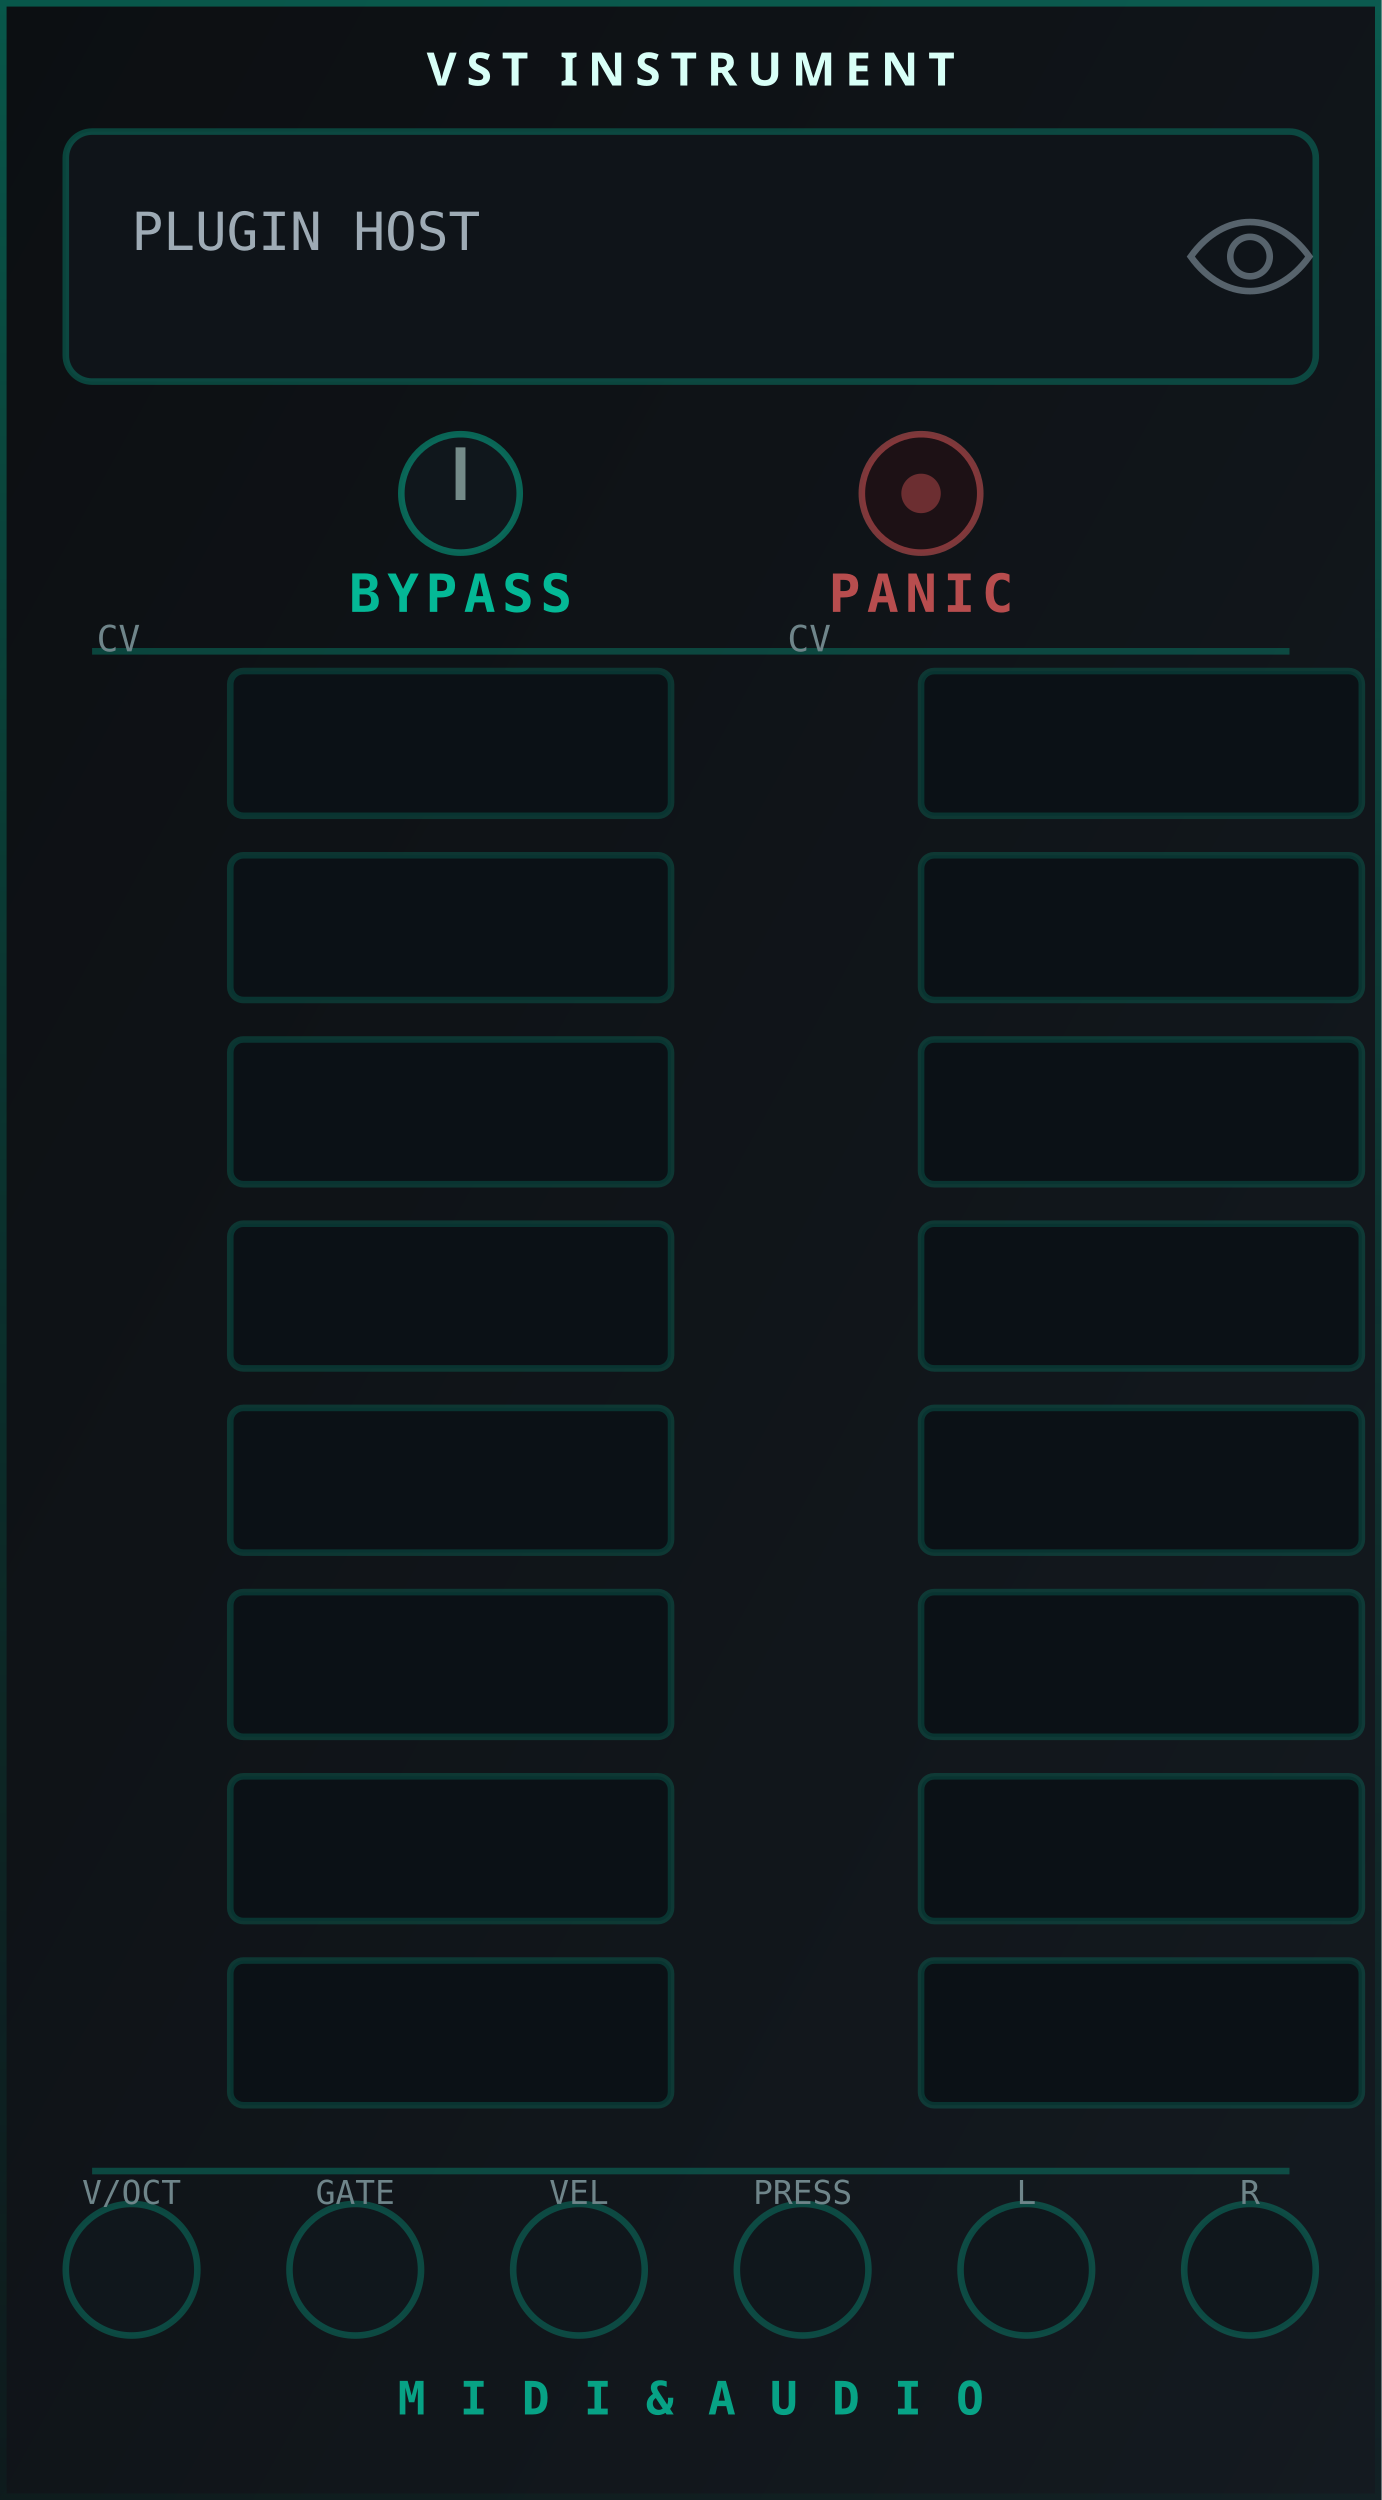
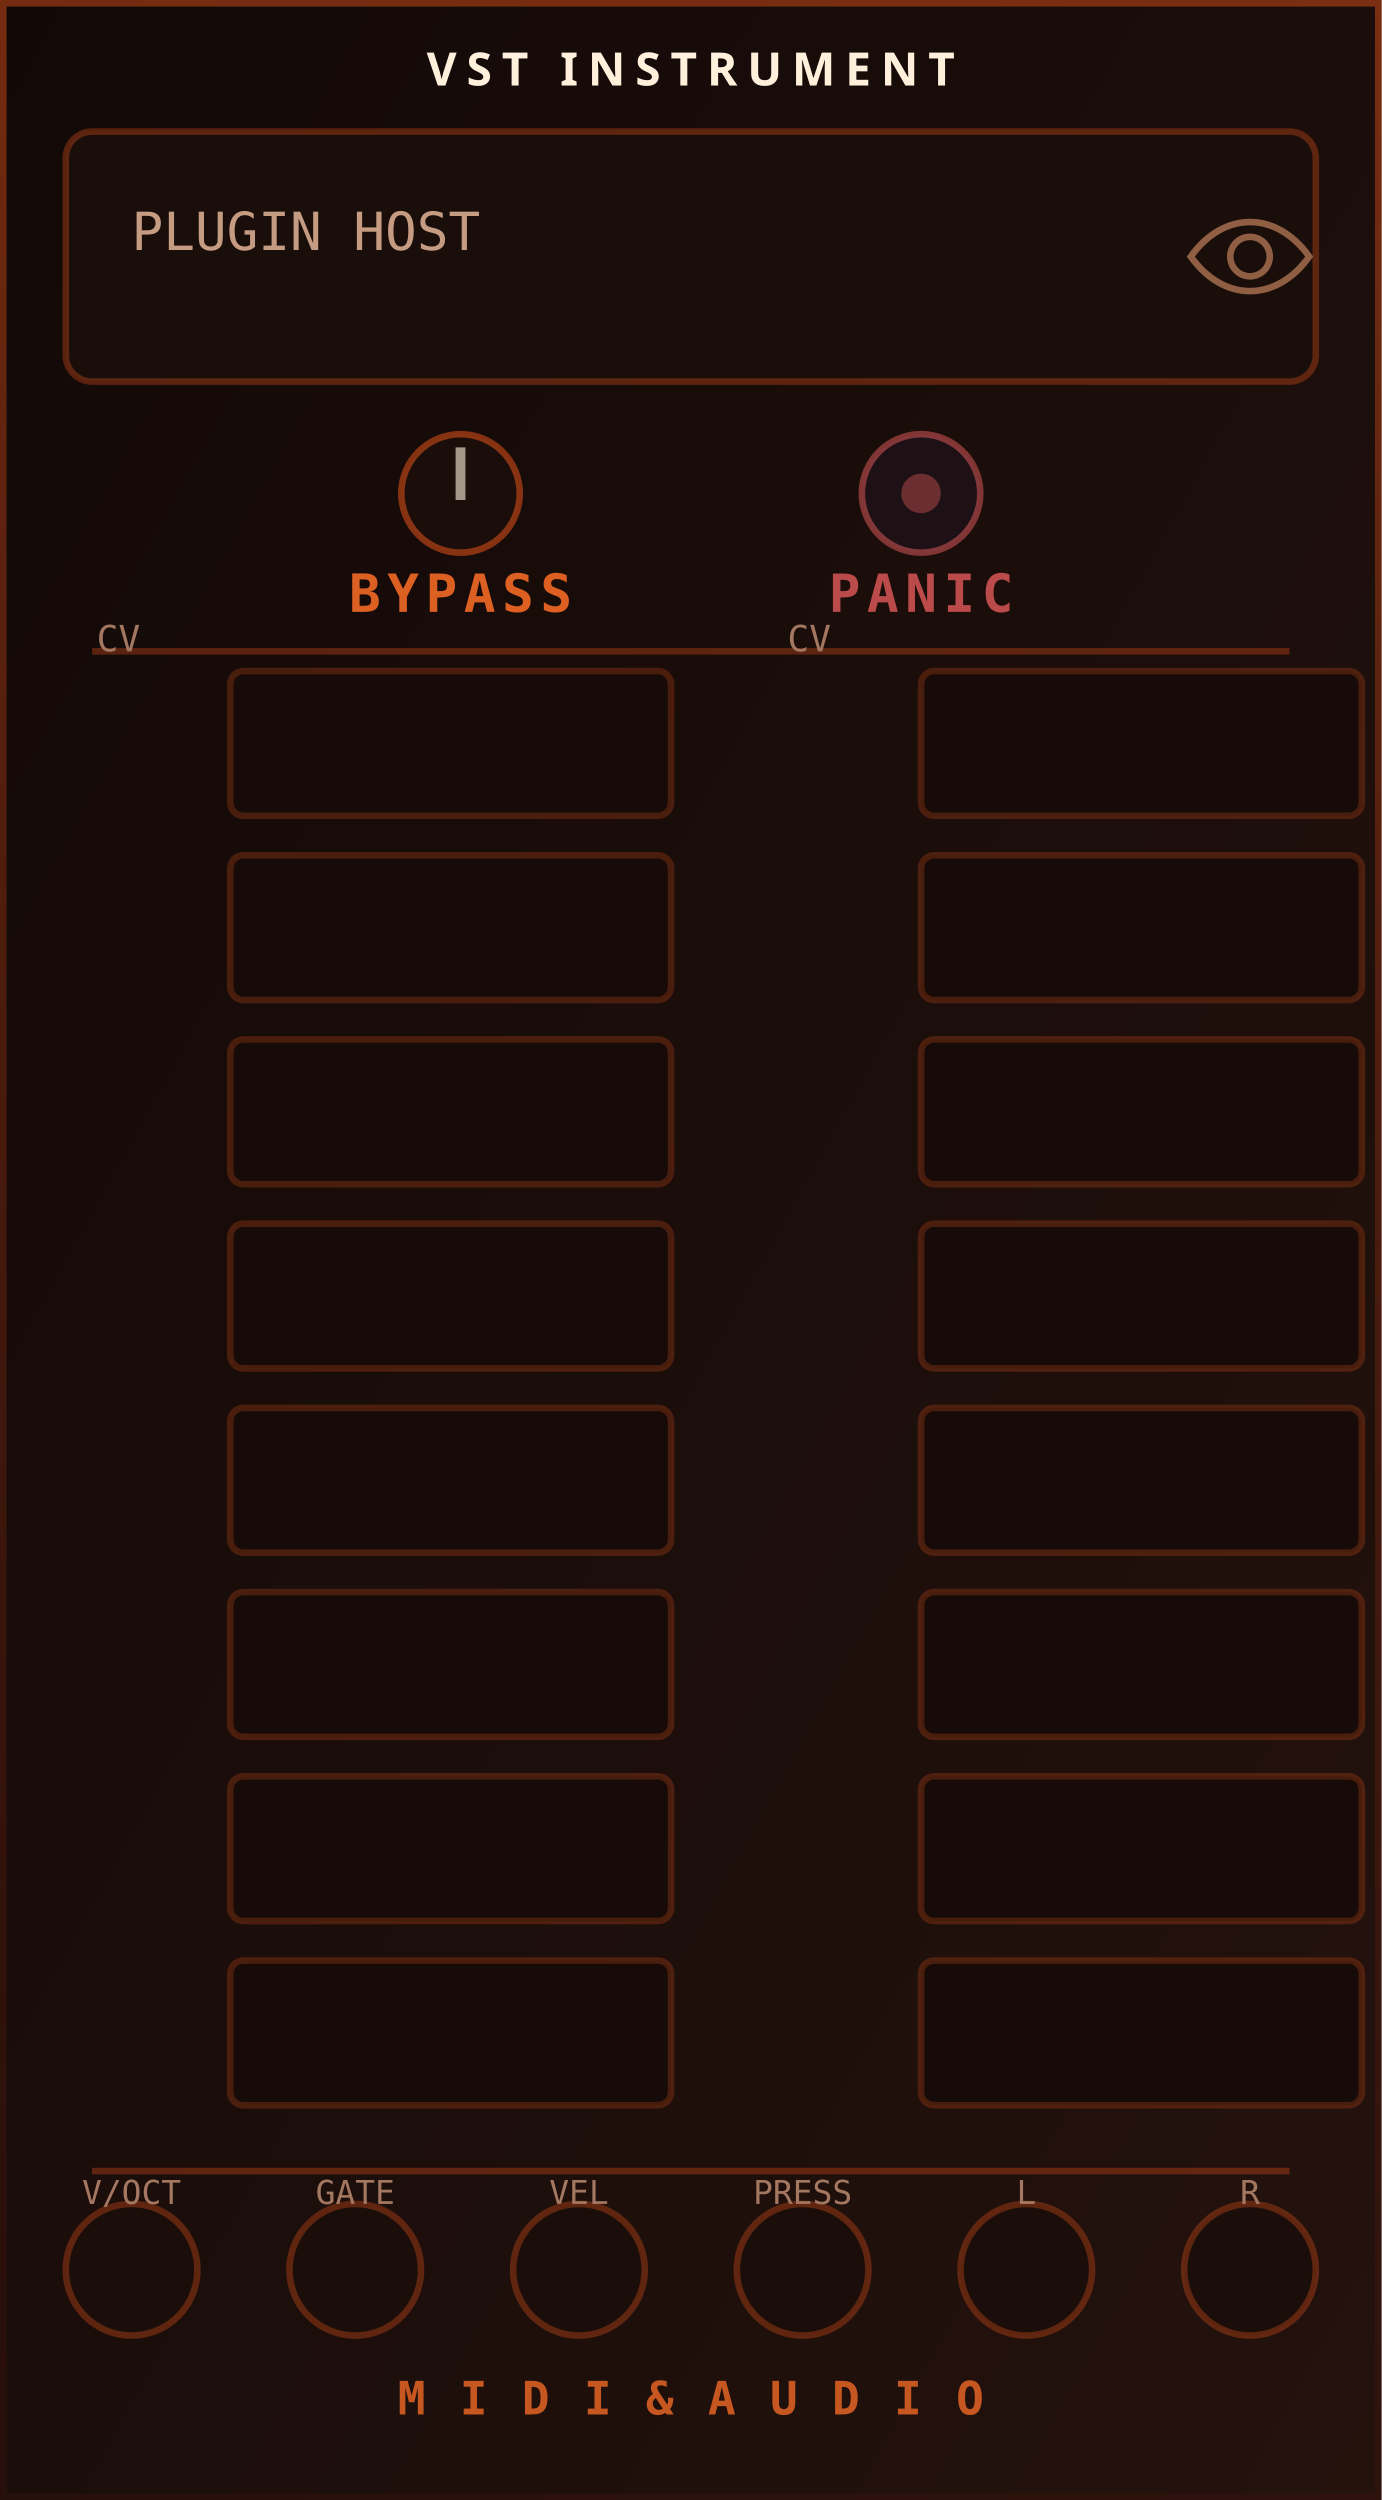
<svg xmlns="http://www.w3.org/2000/svg" width="210" height="380" viewBox="0 0 210 380">
  <defs>
    <linearGradient id="bgGrad" x1="0%" y1="0%" x2="100%" y2="100%">
-       <stop offset="0%" stop-color="#0c0f12" />
-       <stop offset="100%" stop-color="#141a20" />
+       <stop offset="0%" stop-color="#120907" />
+       <stop offset="100%" stop-color="#24120d" />
    </linearGradient>
    <linearGradient id="borderGrad" x1="0%" y1="0%" x2="0%" y2="100%">
-       <stop offset="0%" stop-color="#00ffcc" stop-opacity="0.3" />
-       <stop offset="100%" stop-color="#005544" stop-opacity="0.1" />
+       <stop offset="0%" stop-color="#ff5c1c" stop-opacity="0.42" />
+       <stop offset="100%" stop-color="#6e180b" stop-opacity="0.14" />
    </linearGradient>
  </defs>
  <rect width="210" height="380" rx="0" fill="url(#bgGrad)" />
  <rect x="0.5" y="0.5" width="209" height="379" rx="0" fill="none" stroke="url(#borderGrad)" stroke-width="1" />
-   <text x="105" y="13" font-family="sans-serif" font-size="7" font-weight="bold" fill="#d8fff7" text-anchor="middle" letter-spacing="1.5">VST INSTRUMENT</text>
-   <rect x="10" y="20" width="190" height="38" rx="4" fill="#0f1419" stroke="#00ffcc" stroke-opacity=".22" />
-   <text x="20" y="38" font-family="monospace" font-size="8" fill="#9eabb5">PLUGIN HOST</text>
-   <path d="M181 39 C186 32,194 32,199 39 C194 46,186 46,181 39 Z" fill="none" stroke="#91a3b0" stroke-opacity=".55" />
-   <circle cx="190" cy="39" r="3" fill="none" stroke="#91a3b0" stroke-opacity=".55" />
-   <circle cx="70" cy="75" r="9" fill="#10171c" stroke="#00ffcc" stroke-opacity=".35" />
-   <line x1="70" y1="68" x2="70" y2="76" stroke="#d8fff7" stroke-opacity=".5" stroke-width="1.5" />
+   <text x="105" y="13" font-family="sans-serif" font-size="7" font-weight="bold" fill="#fff0dc" text-anchor="middle" letter-spacing="1.5">VST INSTRUMENT</text>
+   <rect x="10" y="20" width="190" height="38" rx="4" fill="#1a0e0b" stroke="#ff5c1c" stroke-opacity=".30" />
+   <text x="20" y="38" font-family="monospace" font-size="8" fill="#c59b82">PLUGIN HOST</text>
+   <path d="M181 39 C186 32,194 32,199 39 C194 46,186 46,181 39 Z" fill="none" stroke="#d08b62" stroke-opacity=".65" />
+   <circle cx="190" cy="39" r="3" fill="none" stroke="#d08b62" stroke-opacity=".65" />
+   <circle cx="70" cy="75" r="9" fill="#1b0e0a" stroke="#ff5c1c" stroke-opacity=".48" />
+   <line x1="70" y1="68" x2="70" y2="76" stroke="#fff0dc" stroke-opacity=".6" stroke-width="1.5" />
  <circle cx="140" cy="75" r="9" fill="#1d1115" stroke="#ff6666" stroke-opacity=".45" />
  <circle cx="140" cy="75" r="3" fill="#ff6666" fill-opacity=".35" />
-   <line x1="14" y1="99" x2="196" y2="99" stroke="#00ffcc" stroke-opacity=".22" />
-   <text x="18" y="99" font-family="monospace" font-size="5.5" fill="#6f858a" text-anchor="middle">CV</text>
-   <text x="123" y="99" font-family="monospace" font-size="5.5" fill="#6f858a" text-anchor="middle">CV</text>
-   <g fill="#0b1116" stroke="#00ffcc" stroke-opacity=".15">
+   <line x1="14" y1="99" x2="196" y2="99" stroke="#ff5c1c" stroke-opacity=".30" />
+   <text x="18" y="99" font-family="monospace" font-size="5.5" fill="#a47761" text-anchor="middle">CV</text>
+   <text x="123" y="99" font-family="monospace" font-size="5.5" fill="#a47761" text-anchor="middle">CV</text>
+   <g fill="#160b08" stroke="#ff5c1c" stroke-opacity=".22">
    <rect x="35" y="102" width="67" height="22" rx="2" />
    <rect x="140" y="102" width="67" height="22" rx="2" />
    <rect x="35" y="130" width="67" height="22" rx="2" />
    <rect x="140" y="130" width="67" height="22" rx="2" />
    <rect x="35" y="158" width="67" height="22" rx="2" />
    <rect x="140" y="158" width="67" height="22" rx="2" />
    <rect x="35" y="186" width="67" height="22" rx="2" />
    <rect x="140" y="186" width="67" height="22" rx="2" />
    <rect x="35" y="214" width="67" height="22" rx="2" />
    <rect x="140" y="214" width="67" height="22" rx="2" />
    <rect x="35" y="242" width="67" height="22" rx="2" />
    <rect x="140" y="242" width="67" height="22" rx="2" />
    <rect x="35" y="270" width="67" height="22" rx="2" />
    <rect x="140" y="270" width="67" height="22" rx="2" />
    <rect x="35" y="298" width="67" height="22" rx="2" />
    <rect x="140" y="298" width="67" height="22" rx="2" />
  </g>
-   <line x1="14" y1="330" x2="196" y2="330" stroke="#00ffcc" stroke-opacity=".22" />
-   <g fill="#10171c" stroke="#00ffcc" stroke-opacity=".22">
+   <line x1="14" y1="330" x2="196" y2="330" stroke="#ff5c1c" stroke-opacity=".30" />
+   <g fill="#1b0e0a" stroke="#ff5c1c" stroke-opacity=".30">
    <circle cx="20" cy="345" r="10" />
    <circle cx="54" cy="345" r="10" />
    <circle cx="88" cy="345" r="10" />
    <circle cx="122" cy="345" r="10" />
    <circle cx="156" cy="345" r="10" />
    <circle cx="190" cy="345" r="10" />
  </g>
-   <g font-family="monospace" font-size="5" fill="#6f858a" text-anchor="middle">
+   <g font-family="monospace" font-size="5" fill="#a47761" text-anchor="middle">
    <text x="20" y="335">V/OCT</text>
    <text x="54" y="335">GATE</text>
    <text x="88" y="335">VEL</text>
    <text x="122" y="335">PRESS</text>
    <text x="156" y="335">L</text>
    <text x="190" y="335">R</text>
  </g>
-   <text x="70" y="93" font-family="monospace" font-size="8" font-weight="bold" fill="#00ffcc" fill-opacity="0.7" text-anchor="middle" letter-spacing="1">BYPASS</text>
+   <text x="70" y="93" font-family="monospace" font-size="8" font-weight="bold" fill="#ff6f27" fill-opacity="0.85" text-anchor="middle" letter-spacing="1">BYPASS</text>
  <text x="140" y="93" font-family="monospace" font-size="8" font-weight="bold" fill="#ff6666" fill-opacity="0.7" text-anchor="middle" letter-spacing="1">PANIC</text>
-   <text x="105" y="367" font-family="monospace" font-size="7" font-weight="bold" fill="#00ffcc" fill-opacity="0.6" text-anchor="middle" letter-spacing="0.5">M I D I  &amp;  A U D I O</text>
+   <text x="105" y="367" font-family="monospace" font-size="7" font-weight="bold" fill="#ff6f27" fill-opacity="0.75" text-anchor="middle" letter-spacing="0.5">M I D I  &amp;  A U D I O</text>
</svg>
